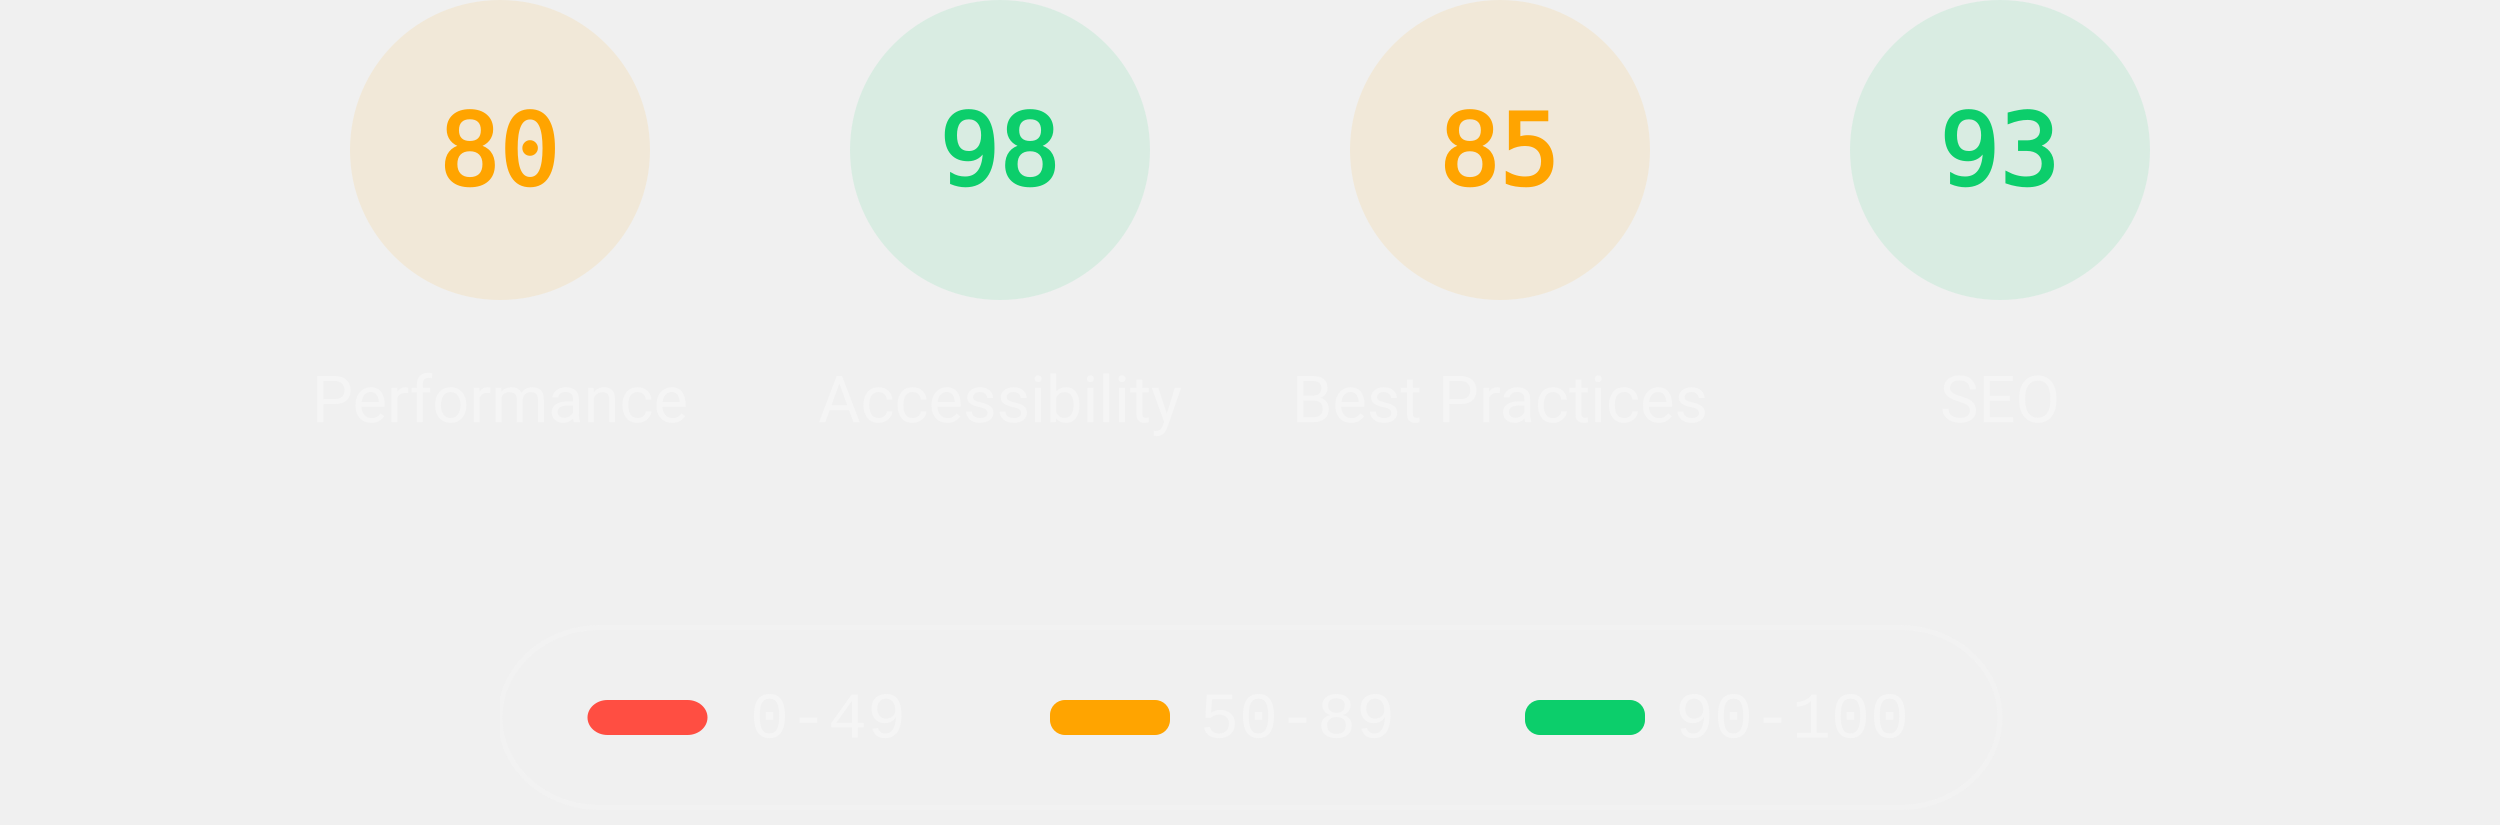
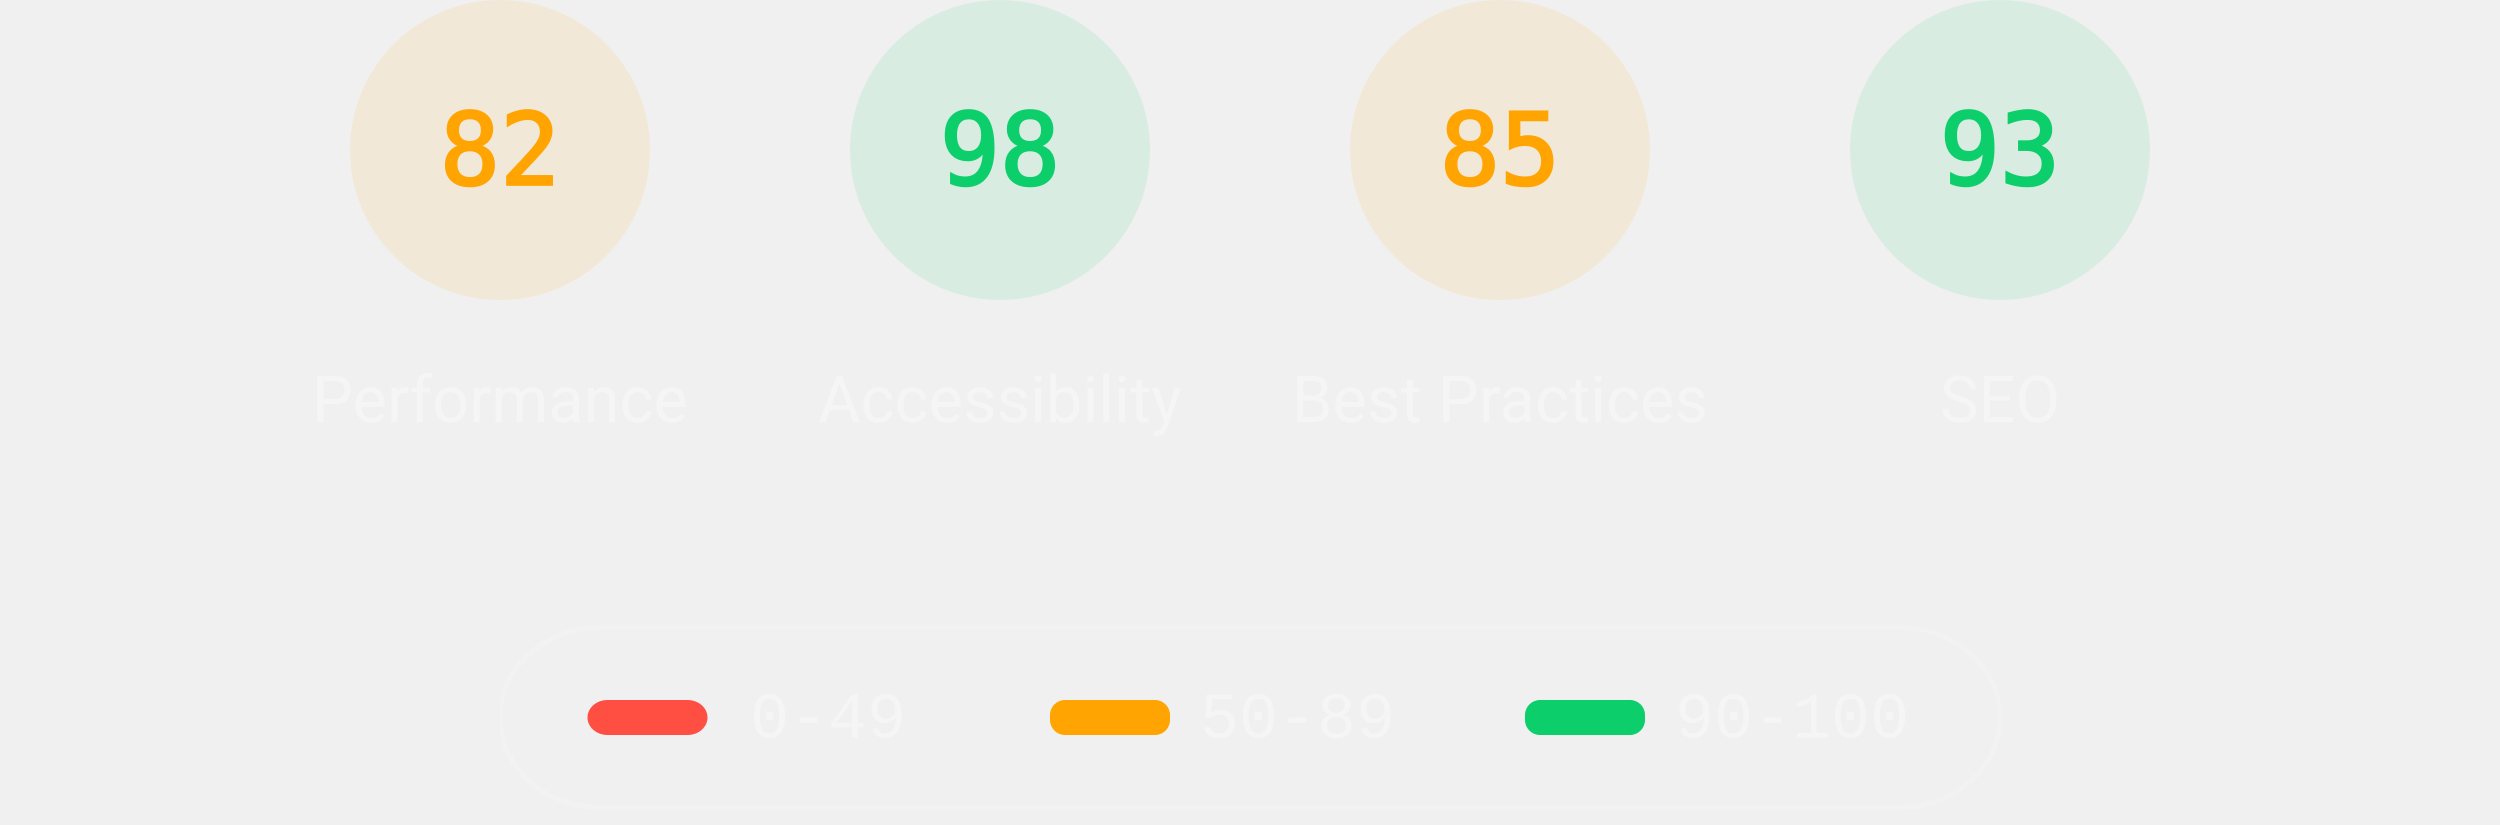
<svg xmlns="http://www.w3.org/2000/svg" class="theme--dark" fill="none" width="1000" height="330">
  <style>
			.gauge-base {
				opacity: 0.1
			}

			.gauge-arc {
				fill: none;
				animation-delay: 250ms;
				stroke-linecap: round;
				transform: rotate(-90deg);
				transform-origin: 100px 60px;
				animation: load-gauge 1s ease forwards
			}

			.guage-text {
				font-size: 40px;
				font-family: monospace;
				text-align: center
			}

			.guage-red {
				color: #ff4e42;
				fill: #ff4e42;
				stroke: #ff4e42
			}
			.guage-orange {
				color: #ffa400;
				fill: #ffa400;
				stroke: #ffa400
			}
			.guage-green {
				color: #0cce6b;
				fill: #0cce6b;
				stroke: #0cce6b
			}
			.theme--agnostic .guage-undefined {
				color: #5c5c5c;
				fill: #5c5c5c;
				stroke: #5c5c5c
			}
			.theme--light .guage-undefined {
				color: #1e1e1e;
				fill: #1e1e1e;
				stroke: #1e1e1e
			}
			.theme--dark .guage-undefined {
				color: #f5f5f5;
				fill: #f5f5f5;
				stroke: #f5f5f5
			}

			.guage-title {
				stroke: none;
				font-size: 26px;
				line-height: 26px;
				font-family: Roboto, Halvetica, Arial, sans-serif
			}
			.metric.guage-title {
				font-family: 'Courier New', Courier, monospace
			}
			.theme--agnostic .guage-title {
				color: #737373;
				fill: #737373
			}
			.theme--light .guage-title {
				color: #212121;
				fill: #212121
			}
			.theme--dark .guage-title {
				color: #f5f5f5;
				fill: #f5f5f5
			}

			@keyframes load-gauge {
				from {
					stroke-dasharray: 0 352.858
				}
			}
			.lh-gauge--pwa__disc {
				fill: #e0e0e0
			}
			.lh-gauge--pwa__logo {
				position: relative;
				fill: #b0b0b0
			}
			.lh-gauge--pwa__invisible {
				display: none
			}
			.lh-gauge--pwa__visible {
				display: inline
			}
			.guage-invisible {
				display: none
			}
			.lh-gauge--pwa__logo--primary-color {
				fill: #304ffe
			}
			.theme--agnostic .lh-gauge--pwa__logo--secondary-color {
				fill: #787878
			}
			.theme--light .lh-gauge--pwa__logo--secondary-color {
				fill: #3d3d3d
			}
			.theme--dark .lh-gauge--pwa__logo--secondary-color {
				fill: #d8b6b6
			}
			.theme--light #svg_2 {
				stroke: #00000022
			}
			.theme--agnostic #svg_2 {
				stroke: #616161
			}
			.theme--light #svg_2 {
				stroke: #00000022
			}
			.theme--dark #svg_2 {
				stroke: #f5f5f566
			}
		</style>
  <svg class="guage-div guage-perf guage-orange" viewBox="0 0 200 200" width="200" height="200" x="100" y="0">
    <circle class="gauge-base" r="56" cx="100" cy="60" stroke-width="8" />
-     <circle class="gauge-arc guage-arc-1" r="56" cx="100" cy="60" stroke-width="8" style="stroke-dasharray: 281.486, 351.858;" />
-     <text class="guage-text" x="100px" y="60px" alignment-baseline="central" dominant-baseline="central" text-anchor="middle">80</text>
+     <circle class="gauge-arc guage-arc-1" r="56" cx="100" cy="60" stroke-width="8" style="stroke-dasharray: 288.524, 351.858;" />
+     <text class="guage-text" x="100px" y="60px" alignment-baseline="central" dominant-baseline="central" text-anchor="middle">82</text>
    <text class="guage-title" x="100px" y="160px" alignment-baseline="central" dominant-baseline="central" text-anchor="middle">Performance</text>
  </svg>
  <svg class="guage-div guage-acc guage-green" viewBox="0 0 200 200" width="200" height="200" x="300" y="0">
    <circle class="gauge-base" r="56" cx="100" cy="60" stroke-width="8" />
    <circle class="gauge-arc guage-arc-2" r="56" cx="100" cy="60" stroke-width="8" style="stroke-dasharray: 344.821, 351.858;" />
    <text class="guage-text" x="100px" y="60px" alignment-baseline="central" dominant-baseline="central" text-anchor="middle">98</text>
    <text class="guage-title" x="100px" y="160px" alignment-baseline="central" dominant-baseline="central" text-anchor="middle">Accessibility</text>
  </svg>
  <svg class="guage-div guage-best guage-orange" viewBox="0 0 200 200" width="200" height="200" x="500" y="0">
    <circle class="gauge-base" r="56" cx="100" cy="60" stroke-width="8" />
    <circle class="gauge-arc guage-arc-3" r="56" cx="100" cy="60" stroke-width="8" style="stroke-dasharray: 299.079, 351.858;" />
    <text class="guage-text" x="100px" y="60px" alignment-baseline="central" dominant-baseline="central" text-anchor="middle">85</text>
    <text class="guage-title" x="100px" y="160px" alignment-baseline="central" dominant-baseline="central" text-anchor="middle">Best Practices</text>
  </svg>
  <svg class="guage-div guage-seo guage-green" viewBox="0 0 200 200" width="200" height="200" x="700" y="0">
    <circle class="gauge-base" r="56" cx="100" cy="60" stroke-width="8" />
    <circle class="gauge-arc guage-arc-4" r="56" cx="100" cy="60" stroke-width="8" style="stroke-dasharray: 327.228, 351.858;" />
    <text class="guage-text" x="100px" y="60px" alignment-baseline="central" dominant-baseline="central" text-anchor="middle">93</text>
    <text class="guage-title" x="100px" y="160px" alignment-baseline="central" dominant-baseline="central" text-anchor="middle">SEO</text>
  </svg>
  <svg class="guage-div guage-pwa guage-invisible" viewBox="0 0 200 200" width="200" height="200" x="900" y="0">
    <svg viewBox="0 0 60 60" width="112" height="112" x="44" y="4">
      <defs>
        <linearGradient id="lh-gauge--pwa__check-circle__gradient-0" x1="50%" y1="0%" x2="50%" y2="100%">
          <stop stop-color="#00C852" offset="0%" />
          <stop stop-color="#009688" offset="100%" />
        </linearGradient>
        <linearGradient id="lh-gauge--pwa__installable__shadow-gradient-0" x1="76.056%" x2="24.111%" y1="82.995%" y2="24.735%">
          <stop stop-color="#A5D6A7" offset="0%" />
          <stop stop-color="#80CBC4" offset="100%" />
        </linearGradient>
        <linearGradient id="lh-gauge--pwa__fast-reliable__shadow-gradient-0" x1="76.056%" y1="82.995%" x2="25.678%" y2="26.493%">
          <stop stop-color="#64B5F6" offset="0%" />
          <stop stop-color="#2979FF" offset="100%" />
        </linearGradient>
        <g id="lh-gauge--pwa__fast-reliable-badge-0">
          <circle fill="#FFFFFF" cx="10" cy="10" r="10" />
          <path fill="#304FFE" d="M10 3.58l5.25 2.34v3.5c0 3.23-2.24 6.26-5.25 7-3.01-.74-5.25-3.77-5.25-7v-3.5L10 3.58zm-.47 10.74l2.76-4.83.03-.07c.04-.08 0-.24-.22-.24h-1.64l.47-3.26h-.47l-2.7 4.77c-.02.01.05-.1-.04.05-.09.16-.1.31.18.31h1.63l-.47 3.27h.47z" />
        </g>
        <g id="lh-gauge--pwa__installable-badge-0">
          <circle fill="#FFFFFF" cx="10" cy="10" r="10" />
          <path fill="#009688" d="M10 4.167A5.835 5.835 0 0 0 4.167 10 5.835 5.835 0 0 0 10 15.833 5.835 5.835 0 0 0 15.833 10 5.835 5.835 0 0 0 10 4.167zm2.917 6.416h-2.334v2.334H9.417v-2.334H7.083V9.417h2.334V7.083h1.166v2.334h2.334v1.166z" />
        </g>
      </defs>
      <g stroke="none" fill-rule="nonzero">
        <circle class="lh-gauge--pwa__disc" cx="30" cy="30" r="30" />
        <g class="lh-gauge--pwa__logo">
          <path d="M35.66 19.39l.7-1.75h2L37.4 15 38.6 12l3.4 9h-2.51l-.58-1.61z" />
          <path d="M33.52 21l3.65-9h-2.42l-2.5 5.82L30.5 12h-1.86l-1.9 5.82-1.35-2.65-1.21 3.72L25.4 21h2.38l1.72-5.2 1.64 5.2z" />
          <path fill-rule="nonzero" d="M20.3 17.91h1.48c.45 0 .85-.05 1.2-.15l.39-1.18 1.07-3.3a2.64 2.64 0 0 0-.28-.37c-.55-.6-1.36-.91-2.42-.91H18v9h2.3V17.9zm1.96-3.84c.22.22.33.5.33.87 0 .36-.1.65-.29.87-.2.23-.59.35-1.15.35h-.86v-2.41h.87c.52 0 .89.1 1.1.32z" />
        </g>
        <rect class="lh-gauge--pwa__component lh-gauge--pwa__na-line lh-gauge--pwa__invisible" fill="#FFFFFF" x="20" y="32" width="20" height="4" rx="2" />
        <g class="lh-gauge--pwa__component lh-gauge--pwa__fast-reliable-badge lh-gauge--pwa__invisible" transform="translate(20, 29)">
          <path fill="url(#lh-gauge--pwa__fast-reliable__shadow-gradient-0)" d="M33.63 19.49A30 30 0 0 1 16.2 30.36L3 17.14 17.14 3l16.49 16.49z" />
          <use href="#lh-gauge--pwa__fast-reliable-badge-0" />
        </g>
        <g class="lh-gauge--pwa__component lh-gauge--pwa__installable-badge lh-gauge--pwa__invisible" transform="translate(20, 29)">
          <path fill="url(#lh-gauge--pwa__installable__shadow-gradient-0)" d="M33.629 19.487c-4.272 5.453-10.391 9.39-17.415 10.869L3 17.142 17.142 3 33.63 19.487z" />
          <use href="#lh-gauge--pwa__installable-badge-0" />
        </g>
        <g class="lh-gauge--pwa__component lh-gauge--pwa__fast-reliable-installable-badges lh-gauge--pwa__invisible">
          <g transform="translate(8, 29)">
            <path fill="url(#lh-gauge--pwa__fast-reliable__shadow-gradient-0)" d="M16.321 30.463L3 17.143 17.142 3l22.365 22.365A29.864 29.864 0 0 1 22 31c-1.942 0-3.84-.184-5.679-.537z" />
            <use href="#lh-gauge--pwa__fast-reliable-badge-0" />
          </g>
          <g transform="translate(32, 29)">
            <path fill="url(#lh-gauge--pwa__installable__shadow-gradient-0)" d="M25.982 11.84a30.107 30.107 0 0 1-13.08 15.203L3 17.143 17.142 3l8.84 8.84z" />
            <use href="#lh-gauge--pwa__installable-badge-0" />
          </g>
        </g>
        <g class="lh-gauge--pwa__component lh-gauge--pwa__check-circle lh-gauge--pwa__invisible" transform="translate(18, 28)">
          <circle fill="#FFFFFF" cx="12" cy="12" r="12" />
          <path fill="url(#lh-gauge--pwa__check-circle__gradient-0)" d="M12 2a10 10 0 1 0 0 20 10 10 0 0 0 0-20zm-2 15l-5-5 1.41-1.41L10 14.17l7.59-7.59L19 8l-9 9z" />
        </g>
      </g>
    </svg>
    <text class="guage-title" y="160px" alignment-baseline="central" dominant-baseline="central" text-anchor="middle">
      <tspan x="100px" dy="-6px">Progressive</tspan>
      <tspan x="100px" dy="30px">Web App</tspan>
    </text>
  </svg>
  <svg width="604" height="76" x="200" y="250">
    <g>
      <rect fill="none" id="canvas_background" height="80" width="604" y="-1" x="-1" />
      <g display="none" overflow="visible" y="0" x="0" height="100%" width="100%" id="canvasGrid">
        <rect fill="url(#gridpattern)" stroke-width="0" y="0" x="0" height="100%" width="100%" />
      </g>
    </g>
    <g>
      <rect fill-opacity="0" stroke-width="2" rx="40" id="svg_2" height="72" width="600" y="1" x="0" fill="#000000" />
      <rect stroke="#000" rx="8" id="svg_3" height="14" width="48" y="30" x="35" stroke-opacity="null" stroke-width="0" fill="#ff4e42" />
      <rect stroke="#000" rx="6" id="svg_4" height="14" width="48" y="30" x="220" stroke-opacity="null" stroke-width="0" fill="#ffa400" />
      <rect stroke="#000" rx="6" id="svg_5" height="14" width="48" y="30" x="410" stroke-opacity="null" stroke-width="0" fill="#0cce6b" />
      <text class="metric guage-title" xml:space="preserve" text-anchor="start" font-size="26" id="svg_6" y="45" x="100" stroke-opacity="null" stroke-width="0" stroke="#000">0-49</text>
      <text class="metric guage-title" xml:space="preserve" text-anchor="start" font-size="26" id="svg_7" y="45" x="280" stroke-opacity="null" stroke-width="0" stroke="#000">50-89</text>
      <text class="metric guage-title" xml:space="preserve" text-anchor="start" font-size="26" id="svg_8" y="45" x="470" stroke-opacity="null" stroke-width="0" stroke="#000">90-100</text>
    </g>
  </svg>
</svg>
